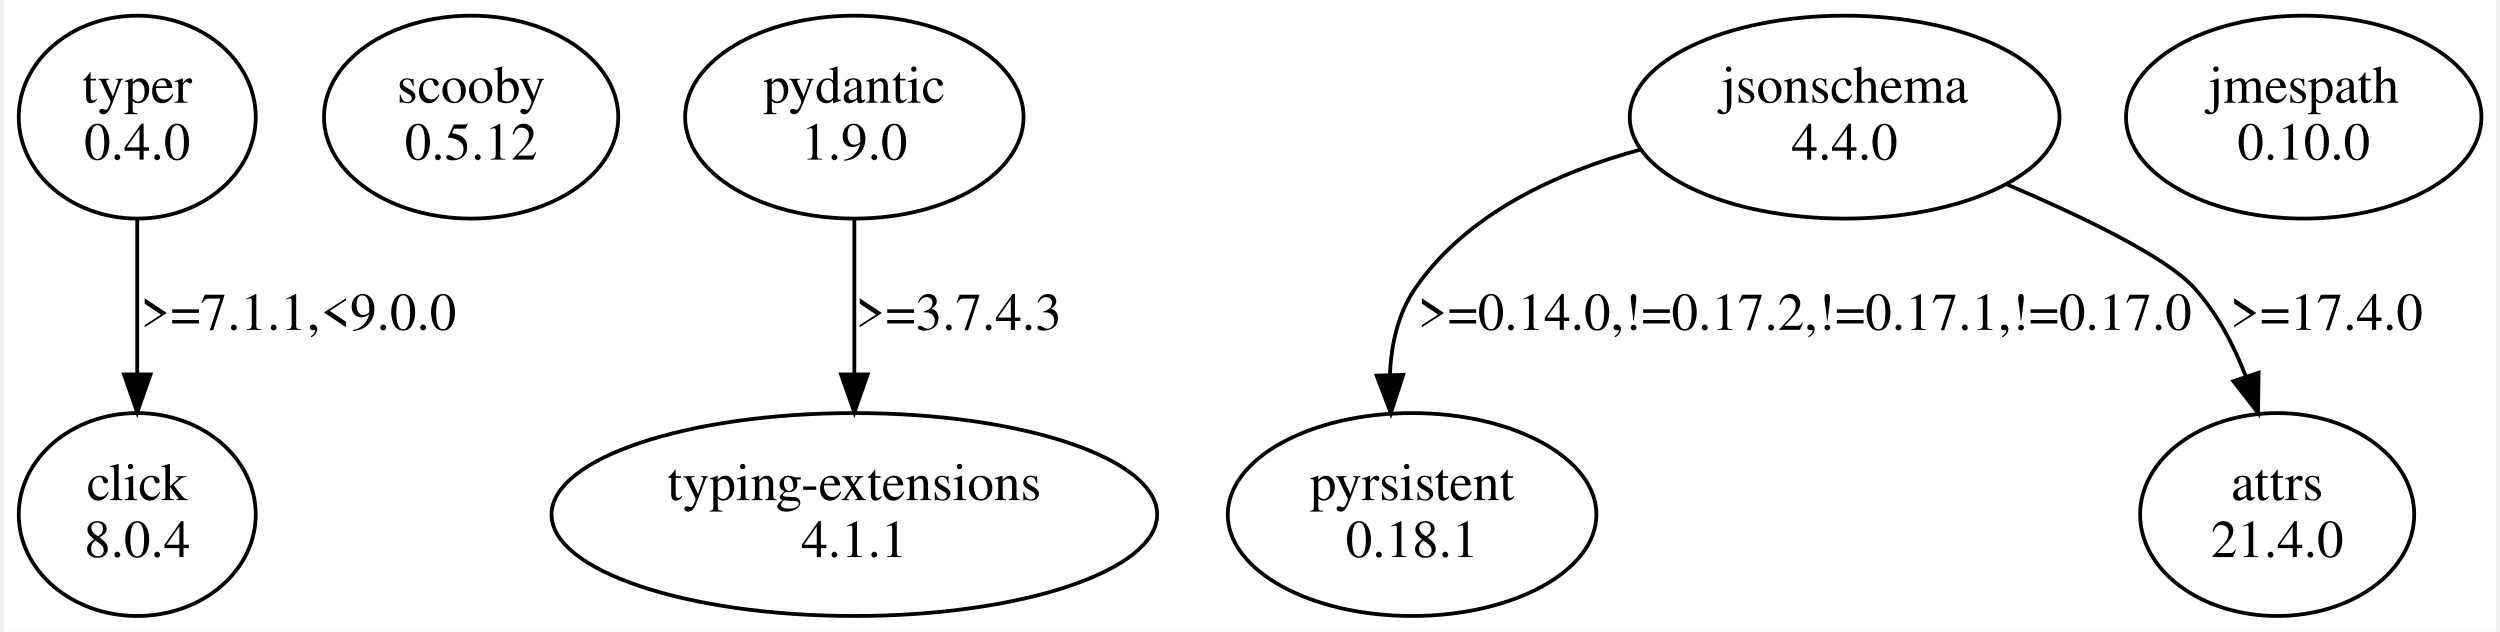
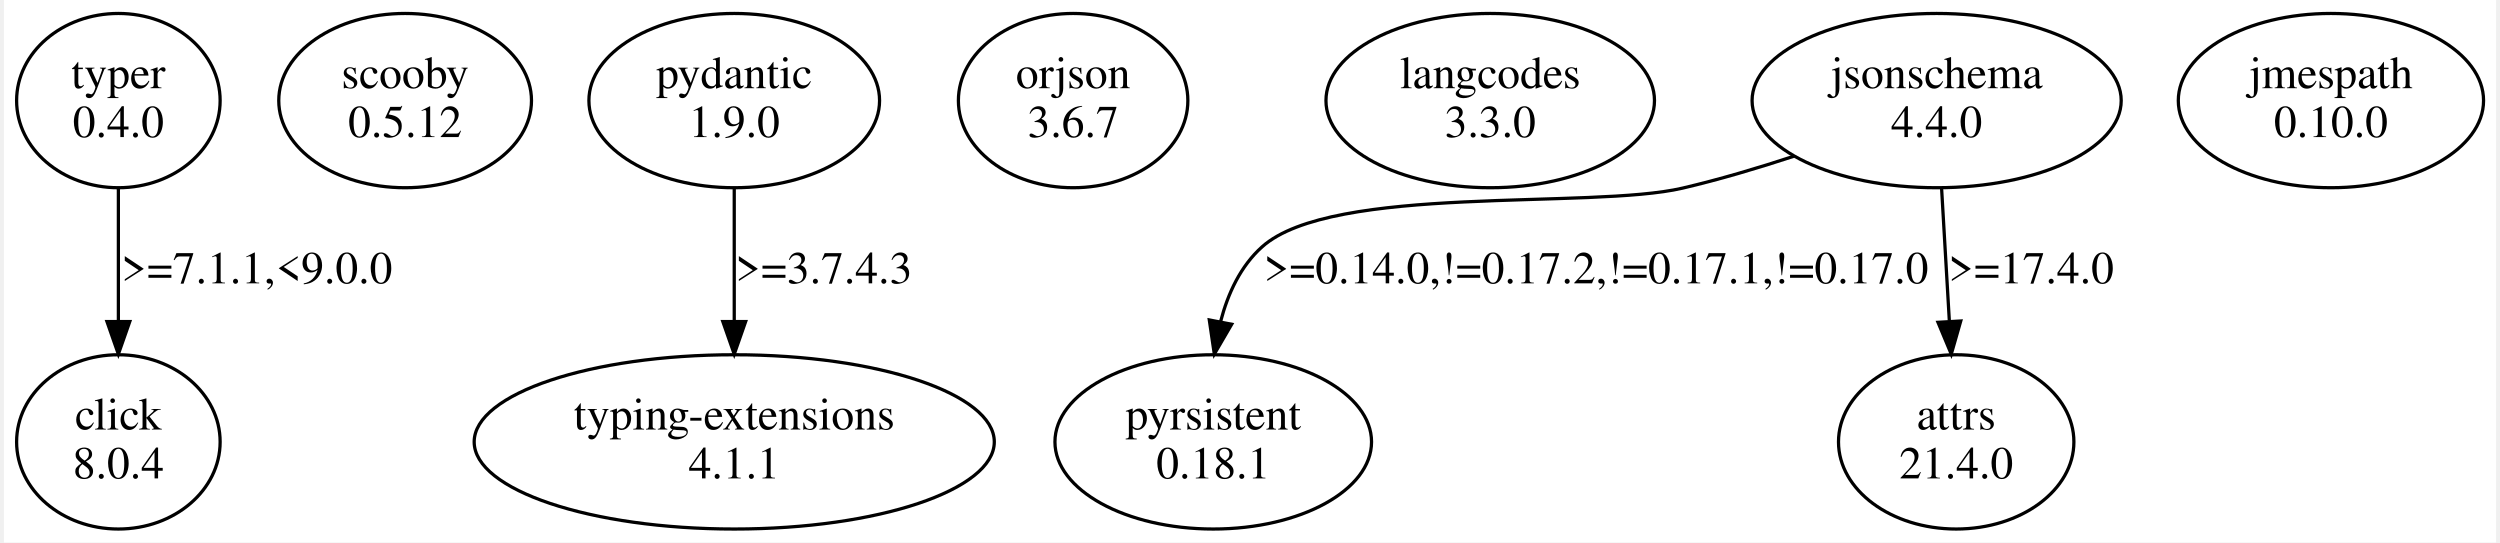
- <svg xmlns="http://www.w3.org/2000/svg" width="657pt" height="166pt" viewBox="0.00 0.00 656.78 166.48">
+ <svg xmlns="http://www.w3.org/2000/svg" width="765pt" height="166pt" viewBox="0.00 0.00 764.78 166.48">
  <g id="graph0" class="graph" transform="scale(1 1) rotate(0) translate(4 162.48)">
-     <polygon fill="white" stroke="transparent" points="-4,4 -4,-162.48 652.78,-162.48 652.78,4 -4,4" />
+     <polygon fill="white" stroke="transparent" points="-4,4 -4,-162.48 760.78,-162.48 760.78,4 -4,4" />
    <g id="node1" class="node">
      <ellipse fill="none" stroke="black" cx="31.11" cy="-131.61" rx="31.23" ry="26.74" />
      <text text-anchor="middle" x="31.11" y="-135.41" font-family="Times,serif" font-size="14.00">typer</text>
      <text text-anchor="middle" x="31.11" y="-120.41" font-family="Times,serif" font-size="14.00">0.4.0</text>
    </g>
    <g id="node2" class="node">
      <ellipse fill="none" stroke="black" cx="31.11" cy="-26.87" rx="31.23" ry="26.74" />
      <text text-anchor="middle" x="31.11" y="-30.67" font-family="Times,serif" font-size="14.00">click</text>
      <text text-anchor="middle" x="31.11" y="-15.67" font-family="Times,serif" font-size="14.00">8.0.4</text>
    </g>
    <g id="edge1" class="edge">
      <path fill="none" stroke="black" d="M31.11,-104.68C31.11,-92.4 31.11,-77.51 31.11,-64.12" />
      <polygon fill="black" stroke="black" points="34.61,-63.79 31.11,-53.79 27.61,-63.79 34.61,-63.79" />
      <text text-anchor="middle" x="73.61" y="-75.54" font-family="Times,serif" font-size="14.00">&gt;=7.1.1,&lt;9.0.0</text>
    </g>
    <g id="node3" class="node">
      <ellipse fill="none" stroke="black" cx="119.11" cy="-131.61" rx="38.78" ry="26.74" />
      <text text-anchor="middle" x="119.11" y="-135.41" font-family="Times,serif" font-size="14.00">scooby</text>
      <text text-anchor="middle" x="119.11" y="-120.41" font-family="Times,serif" font-size="14.00">0.5.12</text>
    </g>
    <g id="node4" class="node">
      <ellipse fill="none" stroke="black" cx="220.11" cy="-131.61" rx="44.6" ry="26.74" />
      <text text-anchor="middle" x="220.11" y="-135.41" font-family="Times,serif" font-size="14.00">pydantic</text>
      <text text-anchor="middle" x="220.11" y="-120.41" font-family="Times,serif" font-size="14.00">1.9.0</text>
    </g>
    <g id="node5" class="node">
      <ellipse fill="none" stroke="black" cx="220.11" cy="-26.87" rx="79.81" ry="26.74" />
      <text text-anchor="middle" x="220.11" y="-30.67" font-family="Times,serif" font-size="14.00">typing-extensions</text>
      <text text-anchor="middle" x="220.11" y="-15.67" font-family="Times,serif" font-size="14.00">4.1.1</text>
    </g>
    <g id="edge2" class="edge">
      <path fill="none" stroke="black" d="M220.11,-104.68C220.11,-92.4 220.11,-77.51 220.11,-64.12" />
      <polygon fill="black" stroke="black" points="223.61,-63.79 220.11,-53.79 216.61,-63.79 223.61,-63.79" />
      <text text-anchor="middle" x="247.61" y="-75.54" font-family="Times,serif" font-size="14.00">&gt;=3.7.4.3</text>
    </g>
    <g id="node6" class="node">
-       <ellipse fill="none" stroke="black" cx="481.11" cy="-131.61" rx="56.64" ry="26.74" />
-       <text text-anchor="middle" x="481.11" y="-135.41" font-family="Times,serif" font-size="14.00">jsonschema</text>
-       <text text-anchor="middle" x="481.11" y="-120.41" font-family="Times,serif" font-size="14.00">4.4.0</text>
+       <ellipse fill="none" stroke="black" cx="324.11" cy="-131.61" rx="35.21" ry="26.74" />
+       <text text-anchor="middle" x="324.11" y="-135.41" font-family="Times,serif" font-size="14.00">orjson</text>
+       <text text-anchor="middle" x="324.11" y="-120.41" font-family="Times,serif" font-size="14.00">3.6.7</text>
    </g>
    <g id="node7" class="node">
+       <ellipse fill="none" stroke="black" cx="452.11" cy="-131.61" rx="50.41" ry="26.74" />
+       <text text-anchor="middle" x="452.11" y="-135.41" font-family="Times,serif" font-size="14.00">langcodes</text>
+       <text text-anchor="middle" x="452.11" y="-120.41" font-family="Times,serif" font-size="14.00">3.3.0</text>
+     </g>
+     <g id="node8" class="node">
+       <ellipse fill="none" stroke="black" cx="589.11" cy="-131.61" rx="56.64" ry="26.74" />
+       <text text-anchor="middle" x="589.11" y="-135.41" font-family="Times,serif" font-size="14.00">jsonschema</text>
+       <text text-anchor="middle" x="589.11" y="-120.41" font-family="Times,serif" font-size="14.00">4.4.0</text>
+     </g>
+     <g id="node9" class="node">
      <ellipse fill="none" stroke="black" cx="367.11" cy="-26.87" rx="48.58" ry="26.74" />
      <text text-anchor="middle" x="367.11" y="-30.67" font-family="Times,serif" font-size="14.00">pyrsistent</text>
      <text text-anchor="middle" x="367.11" y="-15.67" font-family="Times,serif" font-size="14.00">0.18.1</text>
    </g>
    <g id="edge3" class="edge">
-       <path fill="none" stroke="black" d="M427.46,-123.1C405.32,-117.08 381.71,-106.25 368.11,-86.74 363.47,-80.08 361.61,-71.88 361.26,-63.74" />
-       <polygon fill="black" stroke="black" points="364.76,-63.67 361.52,-53.59 357.76,-63.49 364.76,-63.67" />
-       <text text-anchor="middle" x="470.61" y="-75.54" font-family="Times,serif" font-size="14.00">&gt;=0.14.0,!=0.17.2,!=0.17.1,!=0.17.0</text>
+       <path fill="none" stroke="black" d="M545.37,-114.56C534.31,-110.92 522.37,-107.37 511.11,-104.74 482.93,-98.16 403.68,-106.04 382.11,-86.74 375.5,-80.83 371.62,-72.44 369.38,-63.86" />
+       <polygon fill="black" stroke="black" points="372.77,-62.97 367.44,-53.81 365.9,-64.29 372.77,-62.97" />
+       <text text-anchor="middle" x="484.61" y="-75.54" font-family="Times,serif" font-size="14.00">&gt;=0.14.0,!=0.17.2,!=0.17.1,!=0.17.0</text>
    </g>
-     <g id="node8" class="node">
+     <g id="node10" class="node">
      <ellipse fill="none" stroke="black" cx="595.11" cy="-26.87" rx="36.12" ry="26.74" />
      <text text-anchor="middle" x="595.11" y="-30.67" font-family="Times,serif" font-size="14.00">attrs</text>
      <text text-anchor="middle" x="595.11" y="-15.67" font-family="Times,serif" font-size="14.00">21.4.0</text>
    </g>
    <g id="edge4" class="edge">
-       <path fill="none" stroke="black" d="M523.85,-113.89C544.24,-105.2 565.76,-94.76 573.11,-86.74 579.15,-80.15 583.58,-71.75 586.81,-63.37" />
-       <polygon fill="black" stroke="black" points="590.21,-64.24 590.07,-53.65 583.57,-62.02 590.21,-64.24" />
-       <text text-anchor="middle" x="608.11" y="-75.54" font-family="Times,serif" font-size="14.00">&gt;=17.4.0</text>
+       <path fill="none" stroke="black" d="M590.63,-104.68C591.34,-92.4 592.21,-77.51 593,-64.12" />
+       <polygon fill="black" stroke="black" points="596.51,-63.97 593.6,-53.79 589.52,-63.57 596.51,-63.97" />
+       <text text-anchor="middle" x="618.11" y="-75.54" font-family="Times,serif" font-size="14.00">&gt;=17.4.0</text>
    </g>
-     <g id="node9" class="node">
-       <ellipse fill="none" stroke="black" cx="602.11" cy="-131.61" rx="46.84" ry="26.74" />
-       <text text-anchor="middle" x="602.11" y="-135.41" font-family="Times,serif" font-size="14.00">jmespath</text>
-       <text text-anchor="middle" x="602.11" y="-120.41" font-family="Times,serif" font-size="14.00">0.10.0</text>
+     <g id="node11" class="node">
+       <ellipse fill="none" stroke="black" cx="710.11" cy="-131.61" rx="46.84" ry="26.74" />
+       <text text-anchor="middle" x="710.11" y="-135.41" font-family="Times,serif" font-size="14.00">jmespath</text>
+       <text text-anchor="middle" x="710.11" y="-120.41" font-family="Times,serif" font-size="14.00">0.10.0</text>
    </g>
  </g>
</svg>
